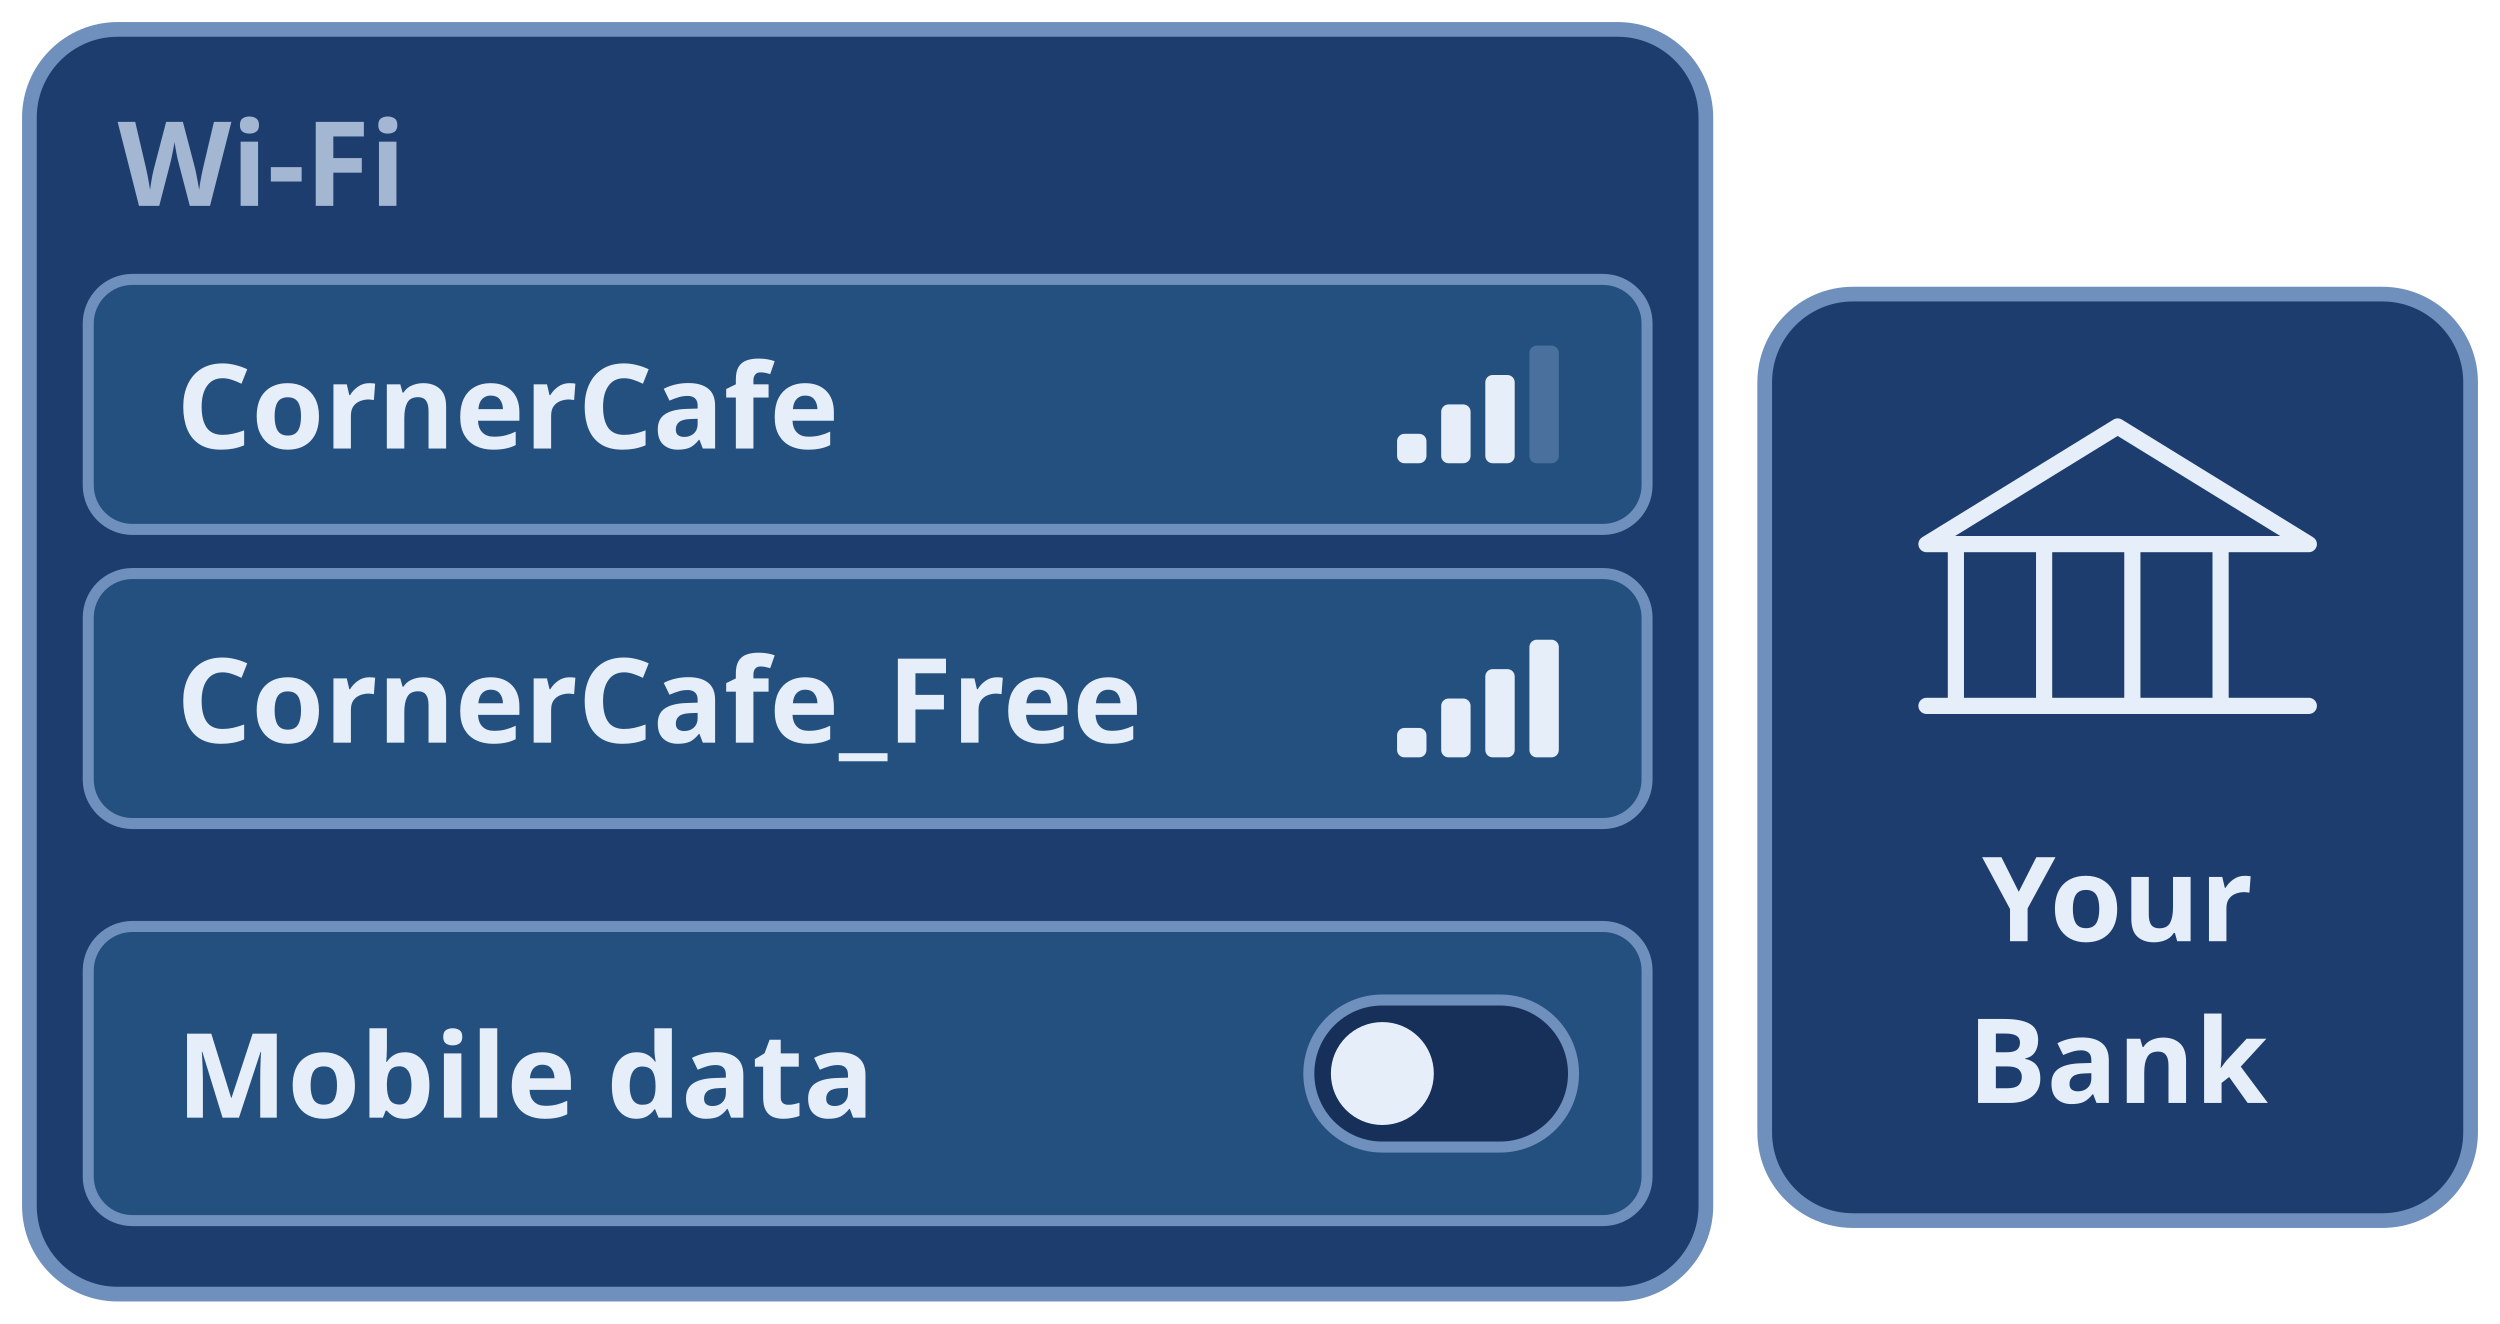
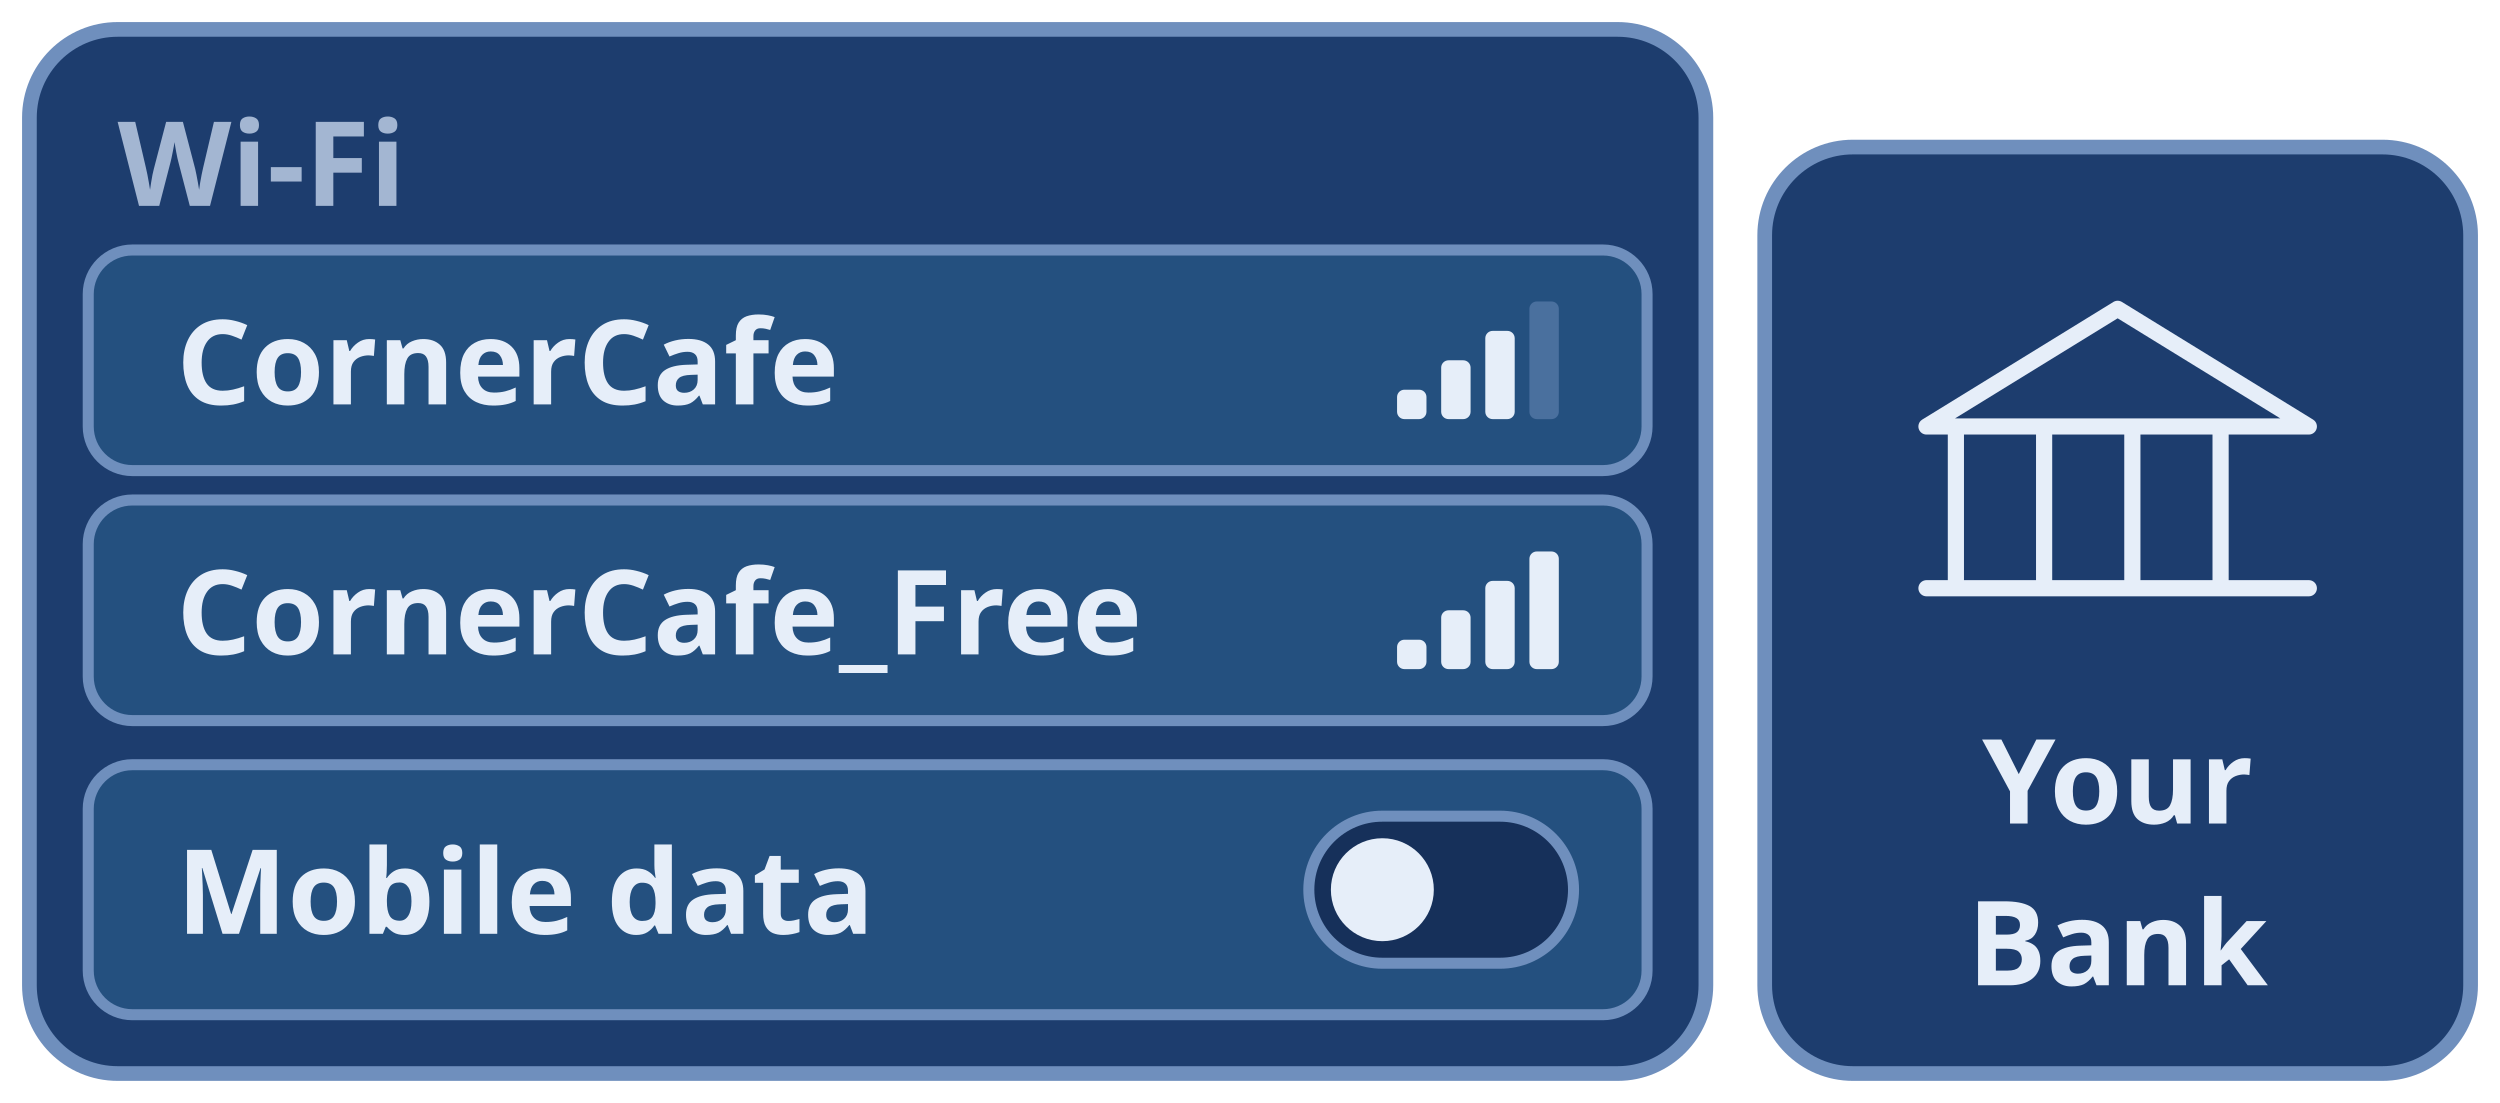
- <svg xmlns="http://www.w3.org/2000/svg" viewBox="0 0 340 180" width="340" height="180" font-family="'IBM Plex Sans', ui-sans-serif, system-ui, sans-serif">
-   <rect x="4" y="4" width="228" height="172" rx="12" fill="#1d3d6e" stroke="#6f8fbd" stroke-width="2" />
+ <svg xmlns="http://www.w3.org/2000/svg" viewBox="0 0 340 150" width="340" height="150" font-family="'IBM Plex Sans', ui-sans-serif, system-ui, sans-serif">
+   <rect x="4" y="4" width="228" height="142" rx="12" fill="#1d3d6e" stroke="#6f8fbd" stroke-width="2" />
  <text x="16" y="28" font-size="16" font-weight="600" fill="#a3b6d2">Wi-Fi</text>
-   <rect x="12" y="38" width="212" height="34" rx="6" fill="#24507f" stroke="#6f8fbd" stroke-width="1.5" />
-   <text x="24" y="61" font-size="16" font-weight="600" fill="#e6eef9">CornerCafe</text>
-   <rect x="190" y="59" width="4" height="4" rx="1" fill="#e6eef9" opacity="1" />
-   <rect x="196" y="55" width="4" height="8" rx="1" fill="#e6eef9" opacity="1" />
-   <rect x="202" y="51" width="4" height="12" rx="1" fill="#e6eef9" opacity="1" />
-   <rect x="208" y="47" width="4" height="16" rx="1" fill="#6f8fbd" opacity="0.5" />
-   <rect x="12" y="78" width="212" height="34" rx="6" fill="#24507f" stroke="#6f8fbd" stroke-width="1.5" />
-   <text x="24" y="101" font-size="16" font-weight="600" fill="#e6eef9">CornerCafe_Free</text>
-   <rect x="190" y="99" width="4" height="4" rx="1" fill="#e6eef9" opacity="1" />
-   <rect x="196" y="95" width="4" height="8" rx="1" fill="#e6eef9" opacity="1" />
-   <rect x="202" y="91" width="4" height="12" rx="1" fill="#e6eef9" opacity="1" />
-   <rect x="208" y="87" width="4" height="16" rx="1" fill="#e6eef9" opacity="1" />
-   <rect x="12" y="126" width="212" height="40" rx="6" fill="#24507f" stroke="#6f8fbd" stroke-width="1.5" />
-   <text x="24" y="152" font-size="16" font-weight="600" fill="#e6eef9">Mobile data</text>
-   <rect x="178" y="136" width="36" height="20" rx="10" fill="#16305a" stroke="#6f8fbd" stroke-width="1.5" />
-   <circle cx="188" cy="146" r="7" fill="#e6eef9" />
-   <rect x="240" y="40" width="96" height="126" rx="12" fill="#1d3d6e" stroke="#6f8fbd" stroke-width="2" />
-   <path d="M262 96h52M266 96v-22M278 96v-22M290 96v-22M302 96v-22M262 74l26 -16l26 16Z" fill="none" stroke="#e6eef9" stroke-width="2.2" stroke-linecap="round" stroke-linejoin="round" />
-   <text x="288" y="128" font-size="16" font-weight="700" fill="#e6eef9" text-anchor="middle">Your</text>
-   <text x="288" y="150" font-size="16" font-weight="700" fill="#e6eef9" text-anchor="middle">Bank</text>
+   <rect x="12" y="34" width="212" height="30" rx="6" fill="#24507f" stroke="#6f8fbd" stroke-width="1.5" />
+   <text x="24" y="55" font-size="16" font-weight="600" fill="#e6eef9">CornerCafe</text>
+   <rect x="190" y="53" width="4" height="4" rx="1" fill="#e6eef9" opacity="1" />
+   <rect x="196" y="49" width="4" height="8" rx="1" fill="#e6eef9" opacity="1" />
+   <rect x="202" y="45" width="4" height="12" rx="1" fill="#e6eef9" opacity="1" />
+   <rect x="208" y="41" width="4" height="16" rx="1" fill="#6f8fbd" opacity="0.5" />
+   <rect x="12" y="68" width="212" height="30" rx="6" fill="#24507f" stroke="#6f8fbd" stroke-width="1.5" />
+   <text x="24" y="89" font-size="16" font-weight="600" fill="#e6eef9">CornerCafe_Free</text>
+   <rect x="190" y="87" width="4" height="4" rx="1" fill="#e6eef9" opacity="1" />
+   <rect x="196" y="83" width="4" height="8" rx="1" fill="#e6eef9" opacity="1" />
+   <rect x="202" y="79" width="4" height="12" rx="1" fill="#e6eef9" opacity="1" />
+   <rect x="208" y="75" width="4" height="16" rx="1" fill="#e6eef9" opacity="1" />
+   <rect x="12" y="104" width="212" height="34" rx="6" fill="#24507f" stroke="#6f8fbd" stroke-width="1.5" />
+   <text x="24" y="127" font-size="16" font-weight="600" fill="#e6eef9">Mobile data</text>
+   <rect x="178" y="111" width="36" height="20" rx="10" fill="#16305a" stroke="#6f8fbd" stroke-width="1.5" />
+   <circle cx="188" cy="121" r="7" fill="#e6eef9" />
+   <rect x="240" y="20" width="96" height="126" rx="12" fill="#1d3d6e" stroke="#6f8fbd" stroke-width="2" />
+   <path d="M262 80h52M266 80v-22M278 80v-22M290 80v-22M302 80v-22M262 58l26 -16l26 16Z" fill="none" stroke="#e6eef9" stroke-width="2.2" stroke-linecap="round" stroke-linejoin="round" />
+   <text x="288" y="112" font-size="16" font-weight="700" fill="#e6eef9" text-anchor="middle">Your</text>
+   <text x="288" y="134" font-size="16" font-weight="700" fill="#e6eef9" text-anchor="middle">Bank</text>
</svg>
